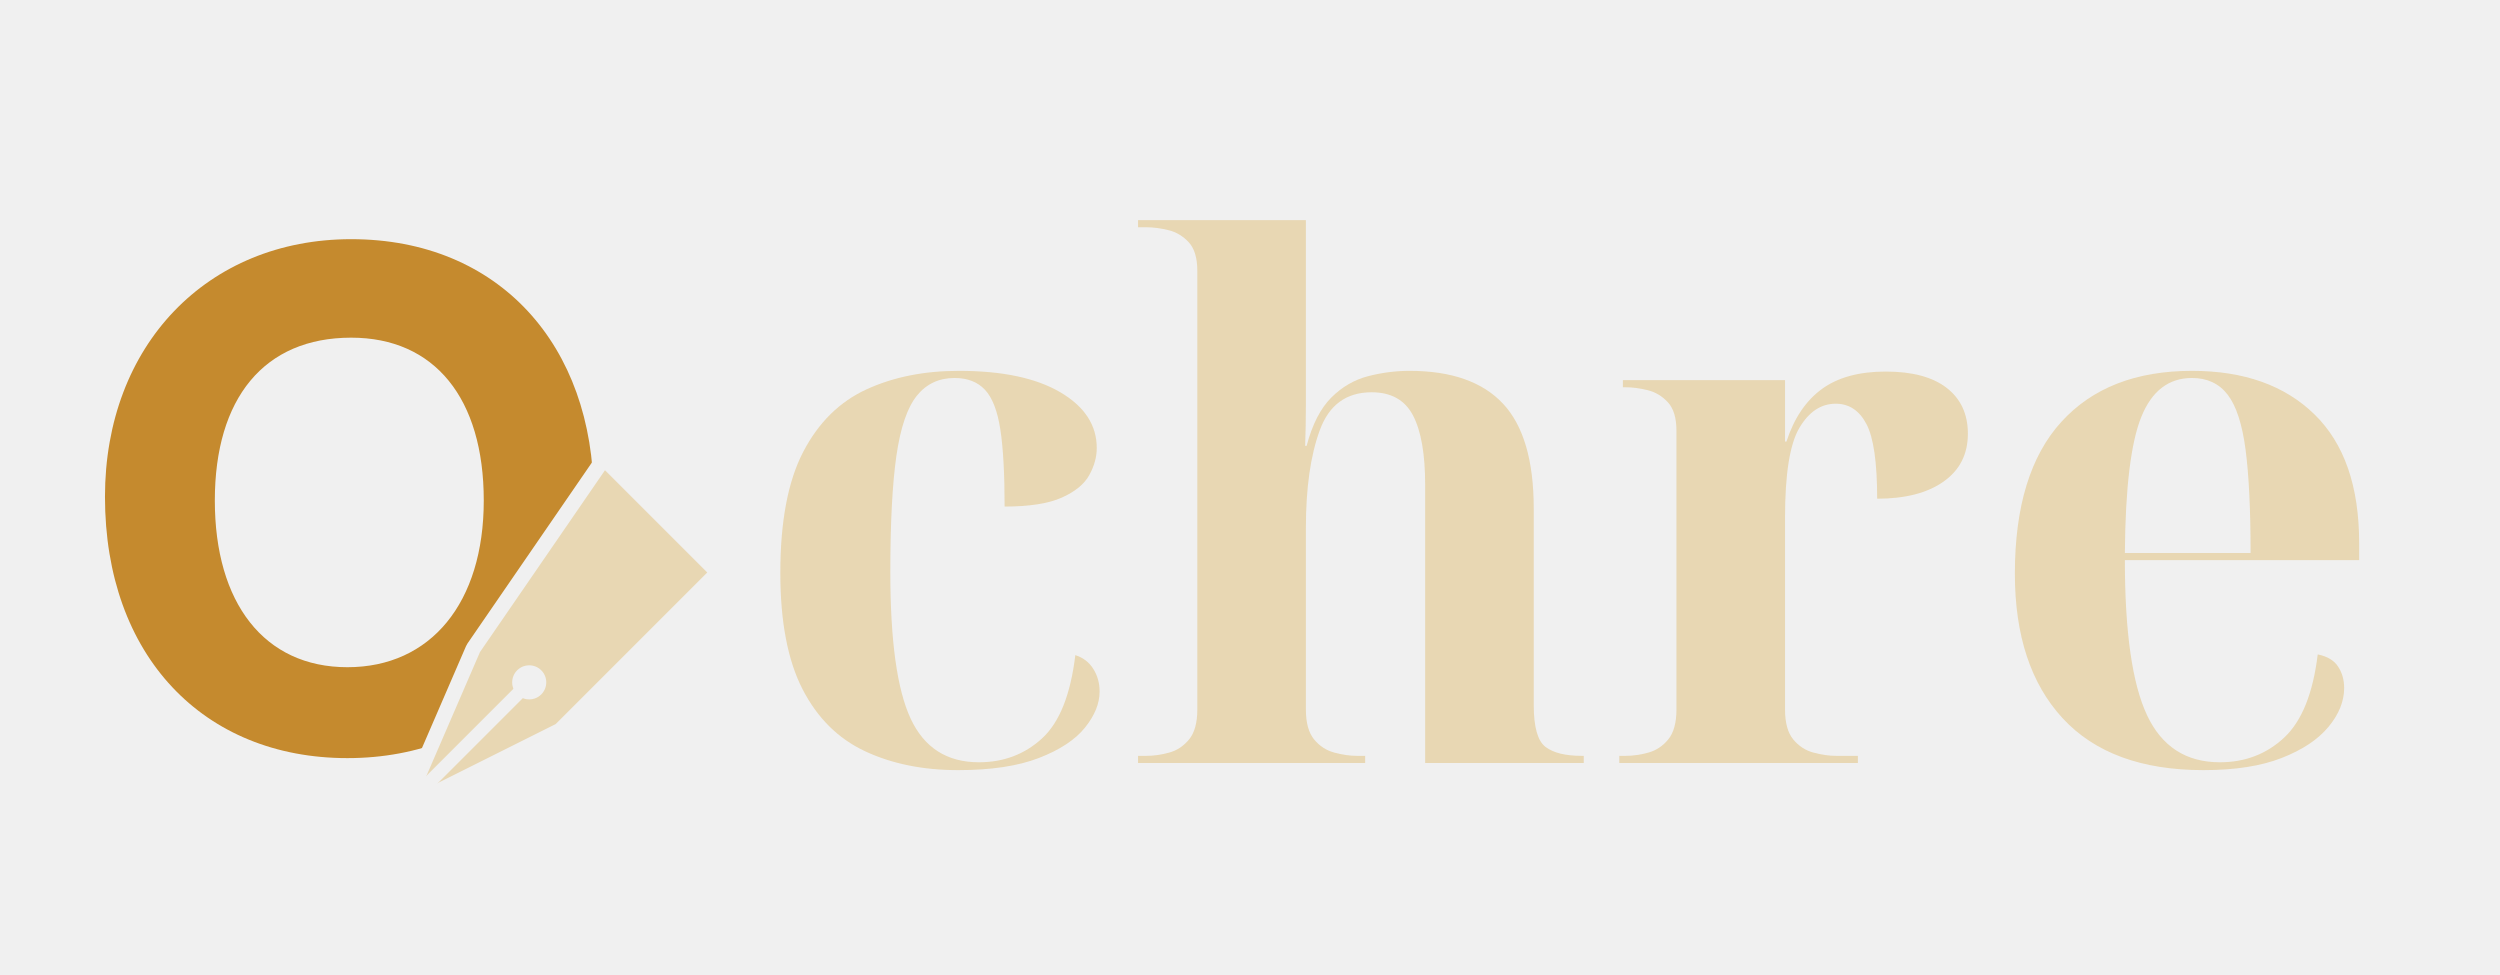
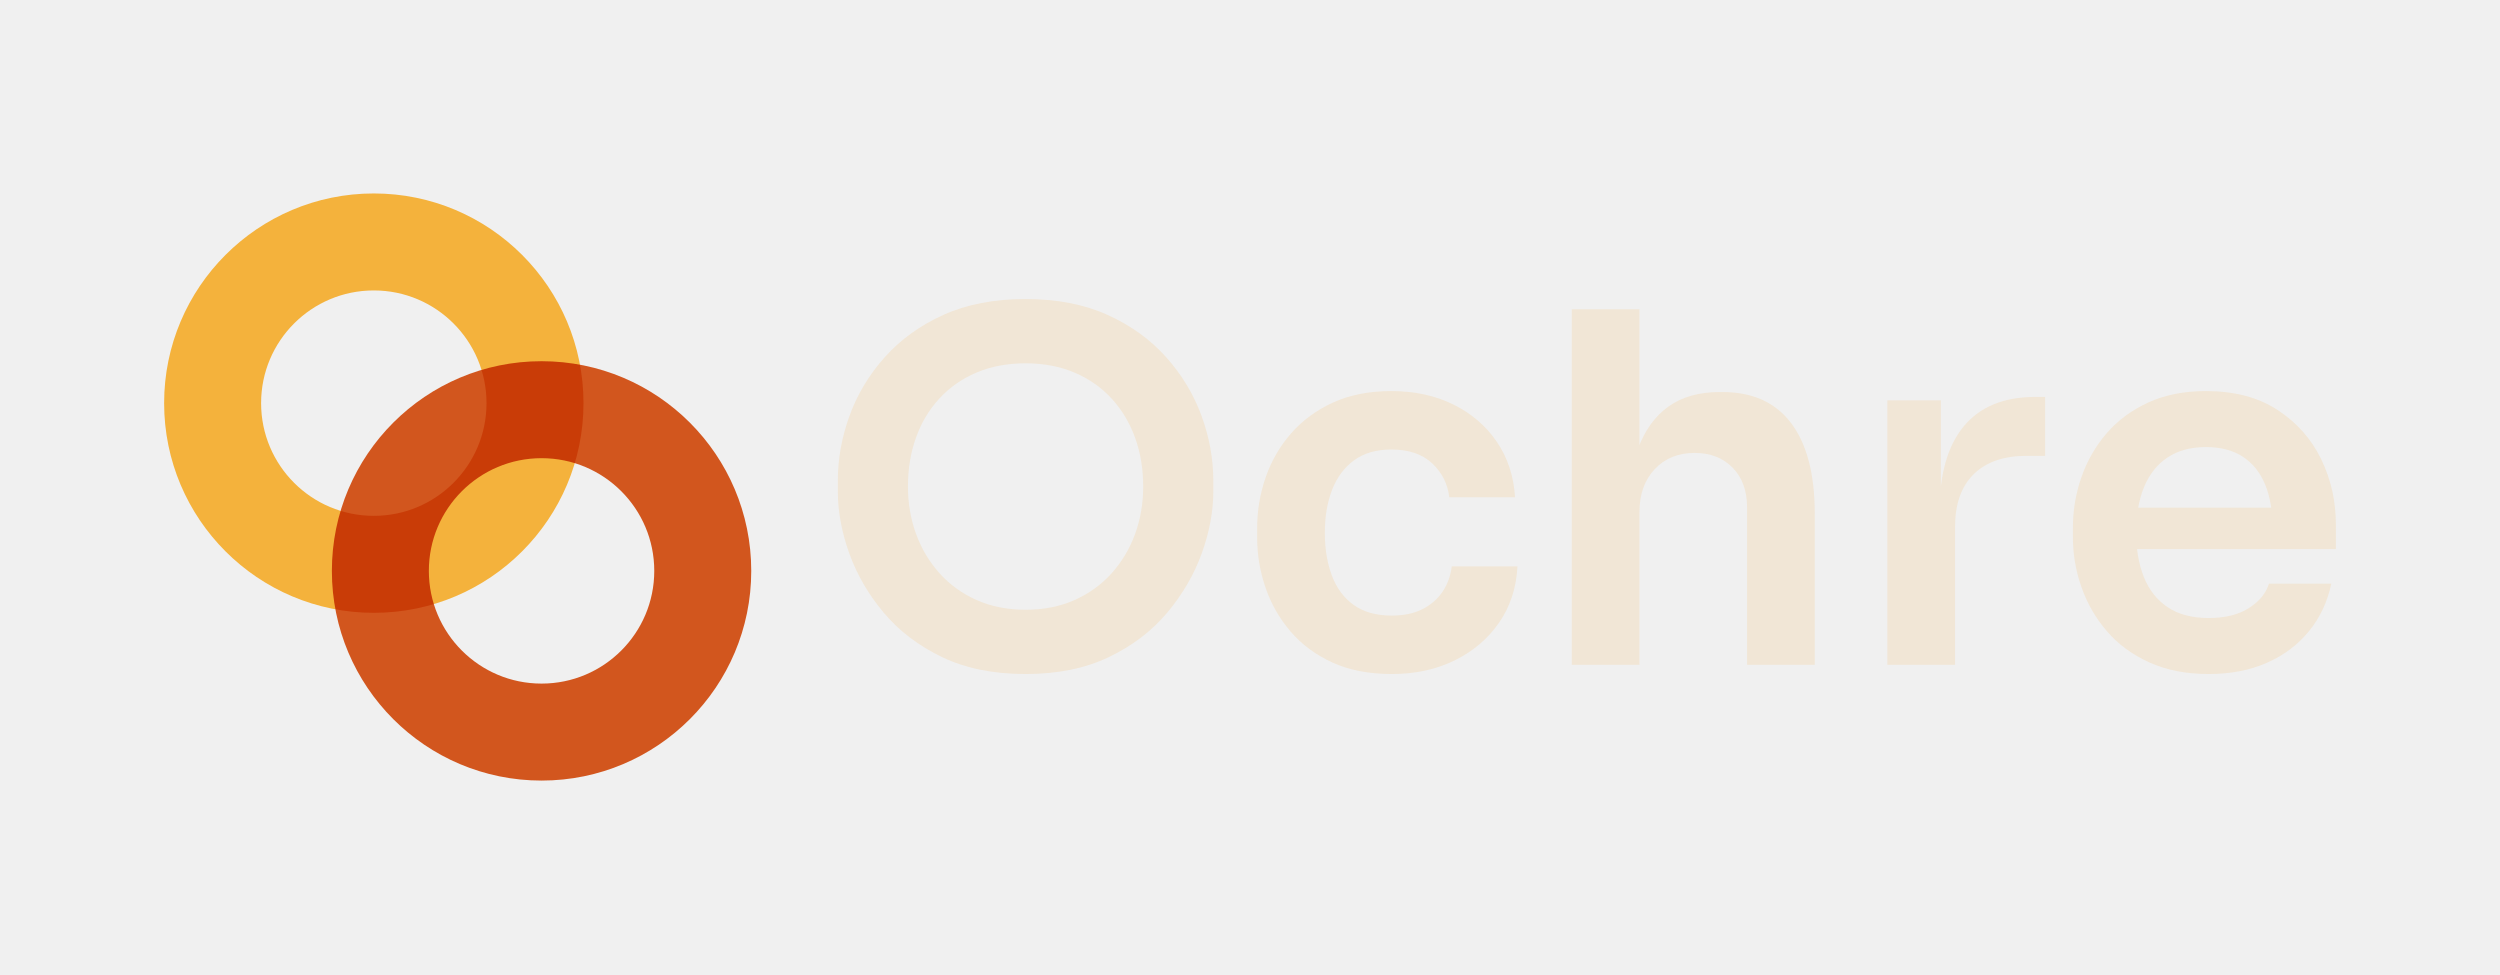
<svg xmlns="http://www.w3.org/2000/svg" width="462" height="180" viewBox="0 0 462 180" role="img" aria-labelledby="title desc">
-   <defs>
-     <mask id="ring-cut" maskUnits="userSpaceOnUse" x="0" y="0" width="256" height="256">
-       <rect width="256" height="256" fill="white" />
-       <path d="m184 117 27 27-40 40-36 18 16-37Z" fill="black" stroke="black" stroke-width="8" stroke-linejoin="round" />
-     </mask>
-     <mask id="nib-cut" maskUnits="userSpaceOnUse" x="0" y="0" width="256" height="256">
-       <rect width="256" height="256" fill="white" />
-       <path d="m135 202 29-29" fill="none" stroke="black" stroke-width="3.5" stroke-linecap="round" />
-       <circle cx="164" cy="173" r="4.5" fill="black" />
-     </mask>
-   </defs>
-   <g transform="translate(-17 5) scale(.7)">
-     <path fill="#C58A2E" fill-rule="evenodd" mask="url(#ring-cut)" d="M117 56C79 56 52 84 52 124c0 42 26 69 64 69s65-27 65-69c0-40-25-68-64-68Zm0 26c22 0 35 16 35 43s-14 44-36 44-35-17-35-44 13-43 36-43Z" />
-     <path fill="#E8D7B3" mask="url(#nib-cut)" d="m184 117 27 27-40 40-36 18 16-37Z" />
+   <g transform="translate(22.58 28) scale(0.484375)">
+     <g style="isolation:isolate">
+       <path d="M16 96a80 80 0 1 0 160 0a80 80 0 1 0-160 0ZM53 96a43 43 0 1 1 86 0a43 43 0 1 1-86 0Z" fill="#F4B23C" fill-rule="evenodd" />
+       <path d="M80 160a80 80 0 1 0 160 0a80 80 0 1 0-160 0ZM117 160a43 43 0 1 1 86 0a43 43 0 1 1-86 0Z" fill="#D2561E" fill-rule="evenodd" style="mix-blend-mode:multiply" />
+     </g>
  </g>
-   <g fill="#E8D7B3" transform="translate(-29 0)">
-     <path d="M206.072 142.32Q196.304 142.32 188.846 138.822Q181.388 135.324 177.296 127.338Q173.204 119.352 173.204 105.888Q173.204 91.632 177.428 83.514Q181.652 75.396 189.11 71.964Q196.568 68.532 206.204 68.532Q218.216 68.532 224.948 72.492Q231.68 76.452 231.68 82.788Q231.68 85.296 230.294 87.804Q228.908 90.312 225.212 91.962Q221.516 93.612 214.652 93.612Q214.652 84.504 213.86 79.356Q213.068 74.208 211.022 72.03Q208.976 69.852 205.412 69.852Q201.056 69.852 198.416 73.152Q195.776 76.452 194.654 84.24Q193.532 92.028 193.532 105.756Q193.532 124.764 197.294 132.816Q201.056 140.868 209.9 140.868Q216.764 140.868 221.582 136.446Q226.4 132.024 227.72 121.068Q229.832 121.728 231.02 123.576Q232.208 125.424 232.208 127.8Q232.208 131.1 229.502 134.466Q226.796 137.832 220.988 140.076Q215.18 142.32 206.072 142.32Z" />
-     <path d="M239.308 141.0V139.68H240.892Q242.872 139.68 245.05 139.086Q247.228 138.492 248.746 136.644Q250.264 134.796 250.264 131.1V50.052Q250.264 46.488 248.68 44.772Q247.096 43.056 244.918 42.528Q242.74 42.0 240.892 42.0H239.308V40.68H270.328V67.212Q270.328 70.908 270.328 74.736Q270.328 78.564 270.196 82.392H270.46Q272.044 76.452 275.014 73.482Q277.984 70.512 281.812 69.522Q285.64 68.532 289.468 68.532Q301.084 68.532 306.76 74.604Q312.436 80.676 312.436 94.008V130.308Q312.436 136.38 314.614 138.03Q316.792 139.68 321.28 139.68H321.676V141.0H292.372V89.652Q292.372 81.072 290.128 76.782Q287.884 72.492 282.472 72.492Q275.476 72.492 272.902 79.488Q270.328 86.484 270.328 97.572V131.1Q270.328 134.796 271.846 136.644Q273.364 138.492 275.608 139.086Q277.852 139.68 279.7 139.68H281.284V141.0Z" />
-     <path d="M328.248 141.0V139.68H329.436Q331.416 139.68 333.594 139.086Q335.772 138.492 337.29 136.644Q338.808 134.796 338.808 131.1V79.62Q338.808 76.056 337.224 74.34Q335.64 72.624 333.462 72.096Q331.284 71.568 329.436 71.568H328.908V70.248H358.872V81.6H359.136Q361.248 75.132 365.67 71.898Q370.092 68.664 377.484 68.664Q384.876 68.664 388.77 71.7Q392.664 74.736 392.664 80.148Q392.664 85.824 388.176 88.992Q383.688 92.16 375.9 92.16Q375.9 82.128 373.92 78.366Q371.94 74.604 368.244 74.604Q364.152 74.604 361.512 79.092Q358.872 83.58 358.872 95.724V131.1Q358.872 134.796 360.39 136.644Q361.908 138.492 364.152 139.086Q366.396 139.68 368.244 139.68H372.336V141.0Z" />
-     <path d="M436.196 142.32Q419.036 142.32 410.192 132.75Q401.348 123.18 401.348 106.02Q401.348 87.408 409.928 77.97Q418.508 68.532 434.084 68.532Q448.472 68.532 456.722 76.584Q464.972 84.636 464.972 100.344V103.512H421.676Q421.676 123.444 425.768 132.156Q429.86 140.868 439.232 140.868Q446.228 140.868 451.112 136.314Q455.996 131.76 457.316 120.936Q459.956 121.464 461.078 123.18Q462.2 124.896 462.2 127.14Q462.2 130.836 459.296 134.334Q456.392 137.832 450.65 140.076Q444.908 142.32 436.196 142.32ZM444.908 102.192Q444.908 90.18 443.984 83.118Q443.06 76.056 440.684 72.954Q438.308 69.852 434.084 69.852Q427.616 69.852 424.712 77.046Q421.808 84.24 421.676 102.192Z" />
+   <g fill="#F1E6D6">
+     <path d="M189.53 124.56Q180.62 124.56 174.09 121.43Q167.57 118.3 163.29 113.2Q159.02 108.09 156.92 102.19Q154.83 96.3 154.83 90.81V88.83Q154.83 82.8 156.99 76.84Q159.15 70.88 163.52 65.99Q167.88 61.11 174.36 58.18Q180.84 55.26 189.53 55.26Q198.17 55.26 204.65 58.18Q211.13 61.11 215.49 65.99Q219.86 70.88 222.04 76.84Q224.22 82.8 224.22 88.83V90.81Q224.22 96.3 222.11 102.19Q219.99 108.09 215.72 113.2Q211.44 118.3 204.92 121.43Q198.39 124.56 189.53 124.56ZM189.53 112.68Q194.57 112.68 198.59 110.88Q202.62 109.08 205.46 105.91Q208.29 102.73 209.78 98.64Q211.26 94.54 211.26 89.91Q211.26 85 209.75 80.86Q208.25 76.72 205.41 73.64Q202.58 70.56 198.55 68.85Q194.52 67.14 189.53 67.14Q184.49 67.14 180.46 68.85Q176.43 70.56 173.6 73.64Q170.76 76.72 169.28 80.86Q167.79 85 167.79 89.91Q167.79 94.54 169.28 98.64Q170.76 102.73 173.6 105.91Q176.43 109.08 180.46 110.88Q184.49 112.68 189.53 112.68Z" />
+     <path d="M257.21 124.56Q250.86 124.56 246.2 122.42Q241.55 120.28 238.46 116.66Q235.38 113.04 233.85 108.54Q232.32 104.04 232.32 99.36V97.65Q232.32 92.74 233.9 88.2Q235.47 83.66 238.6 80.08Q241.73 76.5 246.36 74.38Q251 72.27 257.12 72.27Q263.55 72.27 268.57 74.75Q273.59 77.22 276.6 81.63Q279.62 86.04 279.98 91.89H267.83Q267.38 88.16 264.65 85.61Q261.93 83.07 257.12 83.07Q252.98 83.07 250.25 85.05Q247.53 87.03 246.18 90.5Q244.83 93.96 244.83 98.5Q244.83 102.82 246.11 106.31Q247.4 109.8 250.14 111.78Q252.89 113.76 257.21 113.76Q260.49 113.76 262.83 112.59Q265.17 111.42 266.57 109.37Q267.96 107.32 268.28 104.67H280.43Q280.11 110.66 277 115.11Q273.9 119.56 268.79 122.06Q263.69 124.56 257.21 124.56Z" />
+     <path d="M290.46 122.85V57.15H302.97V95.49H300.81Q300.81 88.16 302.68 83Q304.55 77.85 308.3 75.15Q312.06 72.45 317.78 72.45H318.31Q326.69 72.45 331.03 78.23Q335.37 84.01 335.37 94.99V122.85H322.86V93.78Q322.86 89.14 320.18 86.42Q317.5 83.7 313.19 83.7Q308.6 83.7 305.78 86.71Q302.97 89.73 302.97 94.63V122.85Z" />
+     <path d="M348.78 122.85V73.98H358.68V94.68H358.41Q358.41 84.19 362.91 78.77Q367.41 73.35 376.14 73.35H377.94V84.24H374.52Q368.18 84.24 364.73 87.64Q361.29 91.03 361.29 97.42V122.85Z" />
+     <path d="M408.18 124.56Q401.88 124.56 397.16 122.4Q392.43 120.24 389.33 116.62Q386.22 112.99 384.65 108.49Q383.07 103.99 383.07 99.27V97.56Q383.07 92.7 384.65 88.18Q386.22 83.66 389.3 80.08Q392.39 76.5 397 74.38Q401.61 72.27 407.64 72.27Q415.56 72.27 420.89 75.76Q426.23 79.25 428.95 84.85Q431.67 90.45 431.67 96.93V101.47H388.38V93.82H423.8L419.97 97.56Q419.97 92.88 418.6 89.55Q417.23 86.22 414.5 84.42Q411.78 82.62 407.64 82.62Q403.46 82.62 400.58 84.53Q397.7 86.44 396.23 89.98Q394.77 93.51 394.77 98.46Q394.77 103.09 396.19 106.65Q397.61 110.2 400.58 112.21Q403.55 114.21 408.18 114.21Q412.73 114.21 415.61 112.36Q418.49 110.52 419.3 107.86H430.82Q429.78 112.86 426.7 116.64Q423.62 120.42 418.91 122.49Q414.21 124.56 408.18 124.56Z" />
  </g>
</svg>
